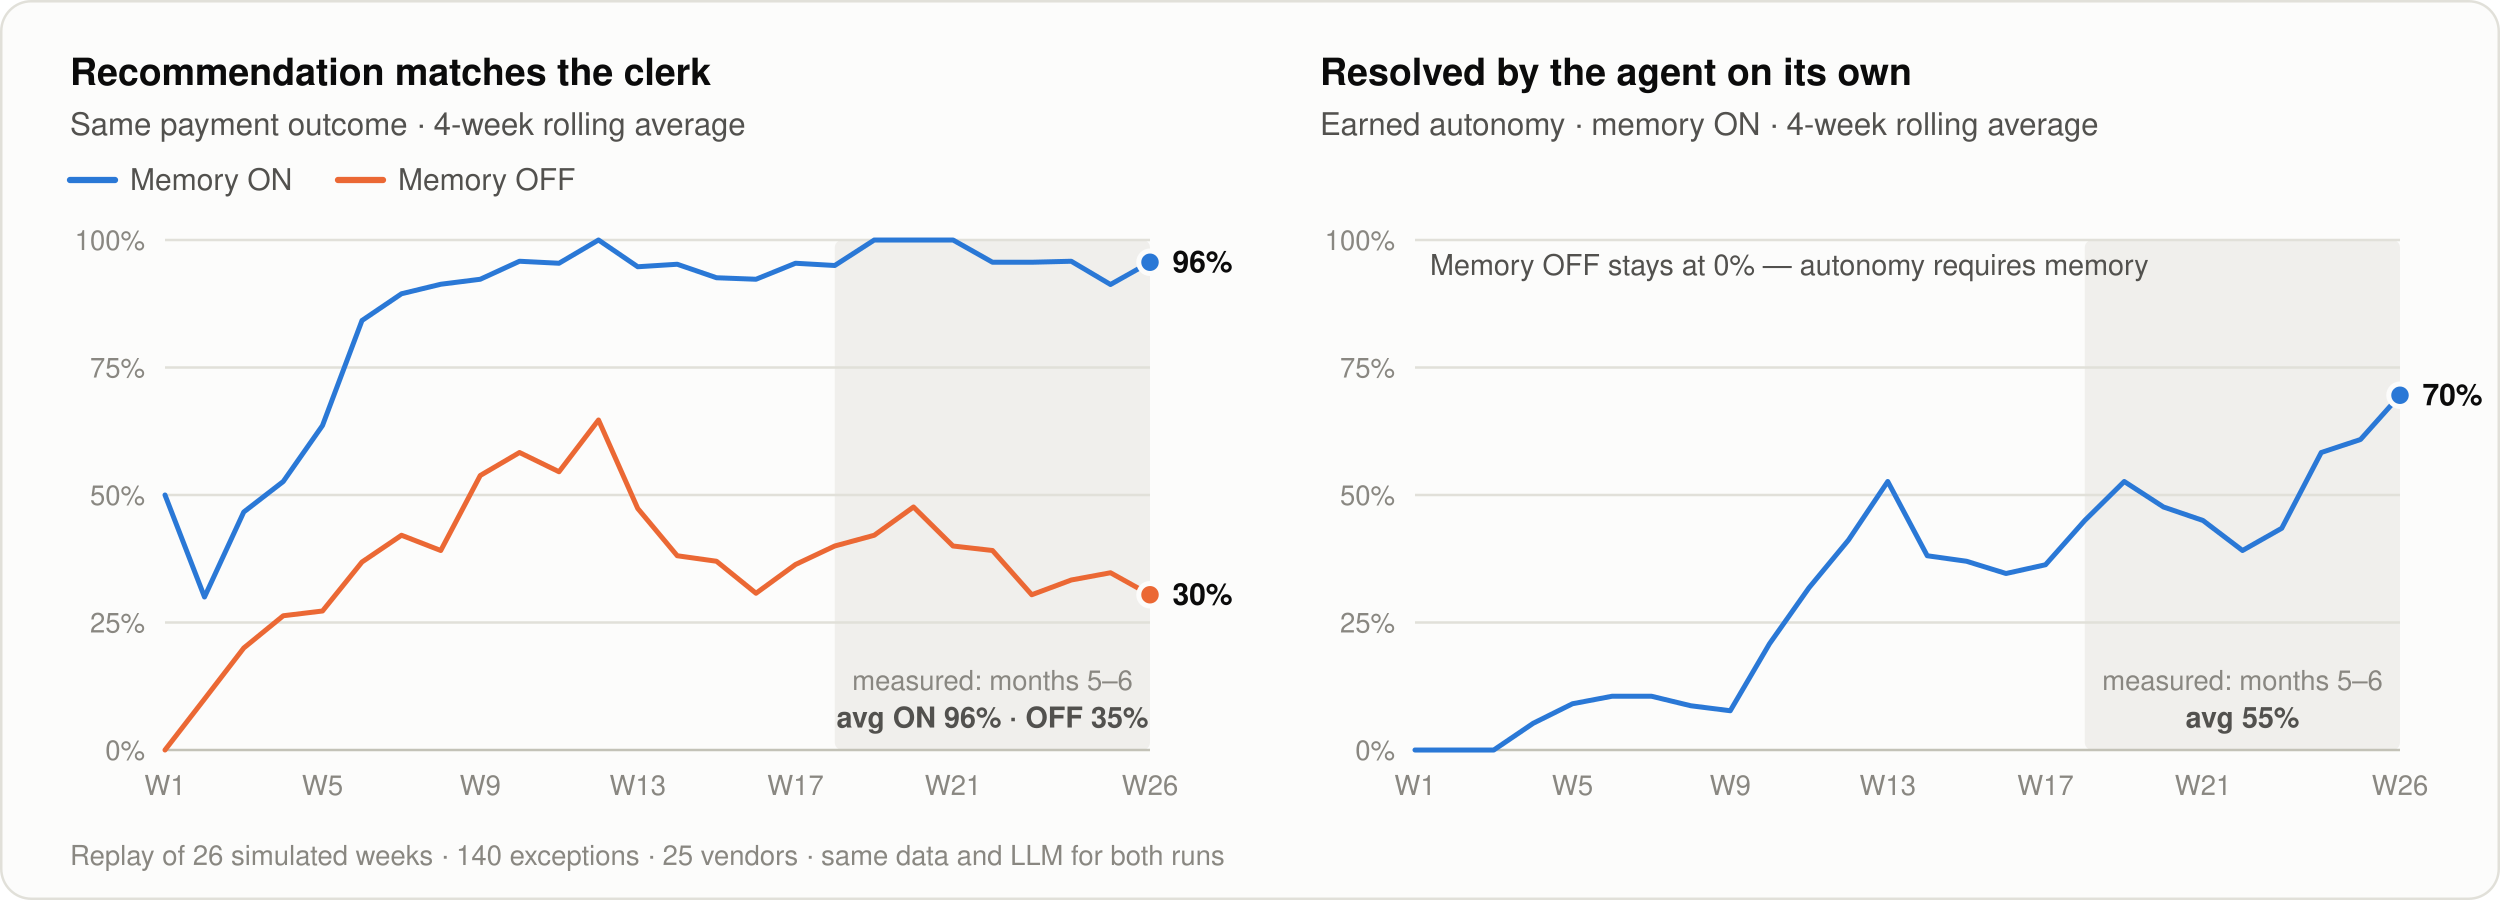
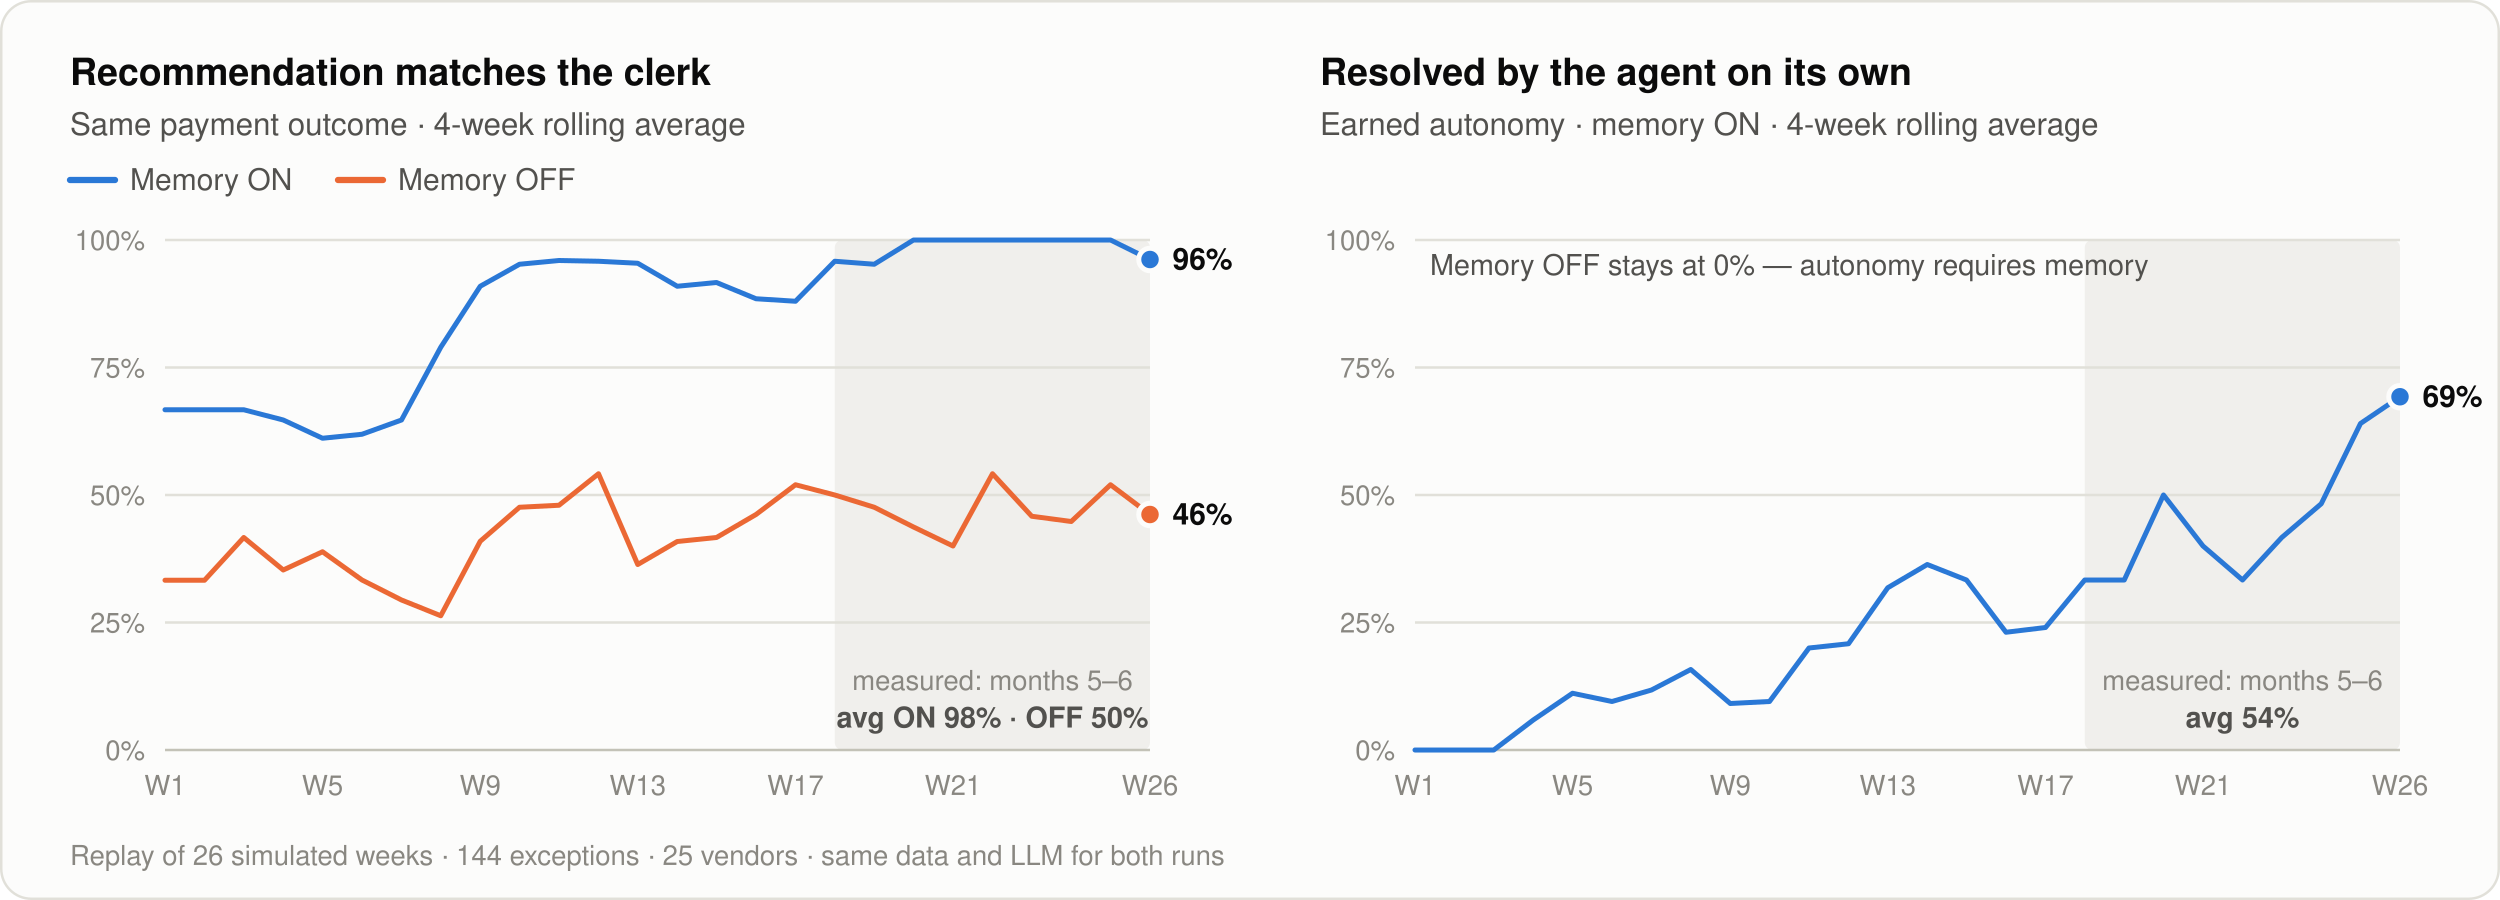
<svg xmlns="http://www.w3.org/2000/svg" width="1000" height="360" viewBox="0 0 1000 360" font-family="Segoe UI, -apple-system, BlinkMacSystemFont, Helvetica, Arial, sans-serif" role="img" aria-labelledby="t d">
  <rect x="0.5" y="0.5" width="999" height="359" rx="12" fill="#fcfcfb" stroke="#e1e0d9" />
  <text x="28" y="34" font-size="15" font-weight="600" fill="#0b0b0b">Recommendation matches the clerk</text>
  <text x="28" y="54" font-size="12.5" fill="#52514e">Same payment outcome · 4-week rolling average</text>
  <rect x="333.9" y="96" width="126.1" height="204" fill="#f0efec" rx="3" />
  <text x="397.0" y="276" font-size="11" text-anchor="middle" fill="#898781">measured: months 5–6</text>
-   <text x="397.0" y="291" font-size="11.5" font-weight="600" text-anchor="middle" fill="#52514e">avg  ON 96% · OFF 35%</text>
+   <text x="397.0" y="291" font-size="11.5" font-weight="600" text-anchor="middle" fill="#52514e">avg  ON 98% · OFF 50%</text>
  <line x1="66" x2="460" y1="300.0" y2="300.0" stroke="#c3c2b7" stroke-width="1" />
  <text x="58" y="304.0" font-size="11" text-anchor="end" fill="#898781">0%</text>
  <line x1="66" x2="460" y1="249.0" y2="249.0" stroke="#e1e0d9" stroke-width="1" />
  <text x="58" y="253.0" font-size="11" text-anchor="end" fill="#898781">25%</text>
  <line x1="66" x2="460" y1="198.0" y2="198.0" stroke="#e1e0d9" stroke-width="1" />
  <text x="58" y="202.0" font-size="11" text-anchor="end" fill="#898781">50%</text>
  <line x1="66" x2="460" y1="147.0" y2="147.0" stroke="#e1e0d9" stroke-width="1" />
  <text x="58" y="151.0" font-size="11" text-anchor="end" fill="#898781">75%</text>
  <line x1="66" x2="460" y1="96.0" y2="96.0" stroke="#e1e0d9" stroke-width="1" />
  <text x="58" y="100.0" font-size="11" text-anchor="end" fill="#898781">100%</text>
  <text x="66.0" y="318" font-size="11" text-anchor="middle" fill="#898781">W1</text>
  <text x="129.0" y="318" font-size="11" text-anchor="middle" fill="#898781">W5</text>
  <text x="192.1" y="318" font-size="11" text-anchor="middle" fill="#898781">W9</text>
  <text x="255.1" y="318" font-size="11" text-anchor="middle" fill="#898781">W13</text>
  <text x="318.2" y="318" font-size="11" text-anchor="middle" fill="#898781">W17</text>
  <text x="381.2" y="318" font-size="11" text-anchor="middle" fill="#898781">W21</text>
  <text x="460.0" y="318" font-size="11" text-anchor="middle" fill="#898781">W26</text>
  <line x1="28" x2="46" y1="72" y2="72" stroke="#2a78d6" stroke-width="2.5" stroke-linecap="round" />
  <text x="52" y="76" font-size="12" fill="#52514e">Memory ON</text>
  <line x1="135.2" x2="153.2" y1="72" y2="72" stroke="#eb6834" stroke-width="2.5" stroke-linecap="round" />
  <text x="159.2" y="76" font-size="12" fill="#52514e">Memory OFF</text>
-   <path d="M66.0,198.0 L81.8,238.8 L97.5,204.8 L113.3,192.6 L129.0,170.2 L144.8,128.2 L160.6,117.5 L176.3,113.7 L192.1,111.7 L207.8,104.5 L223.6,105.3 L239.4,96.0 L255.1,106.7 L270.9,105.7 L286.6,111.1 L302.4,111.7 L318.2,105.3 L333.9,106.2 L349.7,96.0 L365.4,96.0 L381.2,96.0 L397.0,104.9 L412.7,104.9 L428.5,104.5 L444.2,113.8 L460.0,104.9" fill="none" stroke="#2a78d6" stroke-width="2" stroke-linejoin="round" stroke-linecap="round" />
-   <circle cx="460.0" cy="104.9" r="4.5" fill="#2a78d6" stroke="#fcfcfb" stroke-width="2" />
-   <text x="469.0" y="108.9" font-size="12" font-weight="600" fill="#0b0b0b">96%</text>
-   <path d="M66.0,300.0 L81.8,279.6 L97.5,259.2 L113.3,246.3 L129.0,244.4 L144.8,224.8 L160.6,214.1 L176.3,220.2 L192.1,190.2 L207.8,181.0 L223.6,188.7 L239.4,168.0 L255.1,203.4 L270.9,222.3 L286.6,224.5 L302.4,237.3 L318.2,225.8 L333.9,218.4 L349.7,214.1 L365.4,202.8 L381.2,218.4 L397.0,220.2 L412.7,237.9 L428.5,232.0 L444.2,229.1 L460.0,237.9" fill="none" stroke="#eb6834" stroke-width="2" stroke-linejoin="round" stroke-linecap="round" />
-   <circle cx="460.0" cy="237.9" r="4.5" fill="#eb6834" stroke="#fcfcfb" stroke-width="2" />
-   <text x="469.0" y="241.9" font-size="12" font-weight="600" fill="#0b0b0b">30%</text>
+   <path d="M66.0,163.9 L81.8,163.9 L97.5,163.9 L113.3,168.0 L129.0,175.3 L144.8,173.7 L160.6,168.0 L176.3,138.9 L192.1,114.5 L207.8,105.7 L223.6,104.2 L239.4,104.5 L255.1,105.3 L270.9,114.5 L286.6,113.0 L302.4,119.5 L318.2,120.5 L333.9,104.5 L349.7,105.7 L365.4,96.0 L381.2,96.0 L397.0,96.0 L412.7,96.0 L428.5,96.0 L444.2,96.0 L460.0,103.8" fill="none" stroke="#2a78d6" stroke-width="2" stroke-linejoin="round" stroke-linecap="round" />
+   <circle cx="460.0" cy="103.8" r="4.5" fill="#2a78d6" stroke="#fcfcfb" stroke-width="2" />
+   <text x="469.0" y="107.8" font-size="12" font-weight="600" fill="#0b0b0b">96%</text>
+   <path d="M66.0,232.1 L81.8,232.1 L97.5,215.0 L113.3,228.0 L129.0,220.7 L144.8,232.0 L160.6,240.0 L176.3,246.3 L192.1,216.5 L207.8,202.9 L223.6,202.1 L239.4,189.5 L255.1,225.8 L270.9,216.6 L286.6,215.0 L302.4,205.8 L318.2,193.9 L333.9,198.0 L349.7,202.9 L365.4,210.8 L381.2,218.4 L397.0,189.5 L412.7,206.5 L428.5,208.6 L444.2,193.9 L460.0,205.8" fill="none" stroke="#eb6834" stroke-width="2" stroke-linejoin="round" stroke-linecap="round" />
+   <circle cx="460.0" cy="205.8" r="4.5" fill="#eb6834" stroke="#fcfcfb" stroke-width="2" />
+   <text x="469.0" y="209.8" font-size="12" font-weight="600" fill="#0b0b0b">46%</text>
  <text x="528" y="34" font-size="15" font-weight="600" fill="#0b0b0b">Resolved by the agent on its own</text>
  <text x="528" y="54" font-size="12.5" fill="#52514e">Earned autonomy · memory ON · 4-week rolling average</text>
  <rect x="833.9" y="96" width="126.1" height="204" fill="#f0efec" rx="3" />
  <text x="897.0" y="276" font-size="11" text-anchor="middle" fill="#898781">measured: months 5–6</text>
-   <text x="897.0" y="291" font-size="11.5" font-weight="600" text-anchor="middle" fill="#52514e">avg  55%</text>
+   <text x="897.0" y="291" font-size="11.5" font-weight="600" text-anchor="middle" fill="#52514e">avg  54%</text>
  <line x1="566" x2="960" y1="300.0" y2="300.0" stroke="#c3c2b7" stroke-width="1" />
  <text x="558" y="304.0" font-size="11" text-anchor="end" fill="#898781">0%</text>
  <line x1="566" x2="960" y1="249.0" y2="249.0" stroke="#e1e0d9" stroke-width="1" />
  <text x="558" y="253.0" font-size="11" text-anchor="end" fill="#898781">25%</text>
  <line x1="566" x2="960" y1="198.0" y2="198.0" stroke="#e1e0d9" stroke-width="1" />
  <text x="558" y="202.0" font-size="11" text-anchor="end" fill="#898781">50%</text>
  <line x1="566" x2="960" y1="147.0" y2="147.0" stroke="#e1e0d9" stroke-width="1" />
  <text x="558" y="151.0" font-size="11" text-anchor="end" fill="#898781">75%</text>
  <line x1="566" x2="960" y1="96.0" y2="96.0" stroke="#e1e0d9" stroke-width="1" />
  <text x="558" y="100.0" font-size="11" text-anchor="end" fill="#898781">100%</text>
  <text x="566.0" y="318" font-size="11" text-anchor="middle" fill="#898781">W1</text>
  <text x="629.0" y="318" font-size="11" text-anchor="middle" fill="#898781">W5</text>
  <text x="692.1" y="318" font-size="11" text-anchor="middle" fill="#898781">W9</text>
  <text x="755.1" y="318" font-size="11" text-anchor="middle" fill="#898781">W13</text>
  <text x="818.2" y="318" font-size="11" text-anchor="middle" fill="#898781">W17</text>
  <text x="881.2" y="318" font-size="11" text-anchor="middle" fill="#898781">W21</text>
  <text x="960.0" y="318" font-size="11" text-anchor="middle" fill="#898781">W26</text>
-   <path d="M566.0,300.0 L581.8,300.0 L597.5,300.0 L613.3,289.3 L629.0,281.5 L644.8,278.5 L660.6,278.5 L676.3,282.3 L692.1,284.3 L707.8,257.5 L723.6,235.1 L739.4,216.0 L755.1,192.6 L770.9,222.3 L786.6,224.5 L802.4,229.4 L818.2,225.9 L833.9,208.2 L849.7,192.6 L865.4,202.8 L881.2,208.2 L897.0,220.2 L912.7,211.3 L928.5,181.0 L944.2,175.8 L960.0,158.1" fill="none" stroke="#2a78d6" stroke-width="2" stroke-linejoin="round" stroke-linecap="round" />
-   <circle cx="960.0" cy="158.1" r="4.5" fill="#2a78d6" stroke="#fcfcfb" stroke-width="2" />
-   <text x="969.0" y="162.1" font-size="12" font-weight="600" fill="#0b0b0b">70%</text>
+   <path d="M566.0,300.0 L581.8,300.0 L597.5,300.0 L613.3,288.0 L629.0,277.3 L644.8,280.6 L660.6,276.0 L676.3,267.8 L692.1,281.4 L707.8,280.6 L723.6,259.2 L739.4,257.5 L755.1,235.1 L770.9,225.8 L786.6,232.0 L802.4,252.9 L818.2,251.0 L833.9,232.0 L849.7,232.0 L865.4,198.0 L881.2,218.4 L897.0,232.0 L912.7,215.0 L928.5,201.5 L944.2,169.4 L960.0,158.7" fill="none" stroke="#2a78d6" stroke-width="2" stroke-linejoin="round" stroke-linecap="round" />
+   <circle cx="960.0" cy="158.7" r="4.5" fill="#2a78d6" stroke="#fcfcfb" stroke-width="2" />
+   <text x="969.0" y="162.7" font-size="12" font-weight="600" fill="#0b0b0b">69%</text>
  <text x="572" y="110" font-size="11.5" fill="#52514e">Memory OFF stays at 0% — autonomy requires memory</text>
-   <text x="28" y="346" font-size="11" fill="#898781">Replay of 26 simulated weeks · 140 exceptions · 25 vendors · same data and LLM for both runs</text>
+   <text x="28" y="346" font-size="11" fill="#898781">Replay of 26 simulated weeks · 144 exceptions · 25 vendors · same data and LLM for both runs</text>
</svg>
